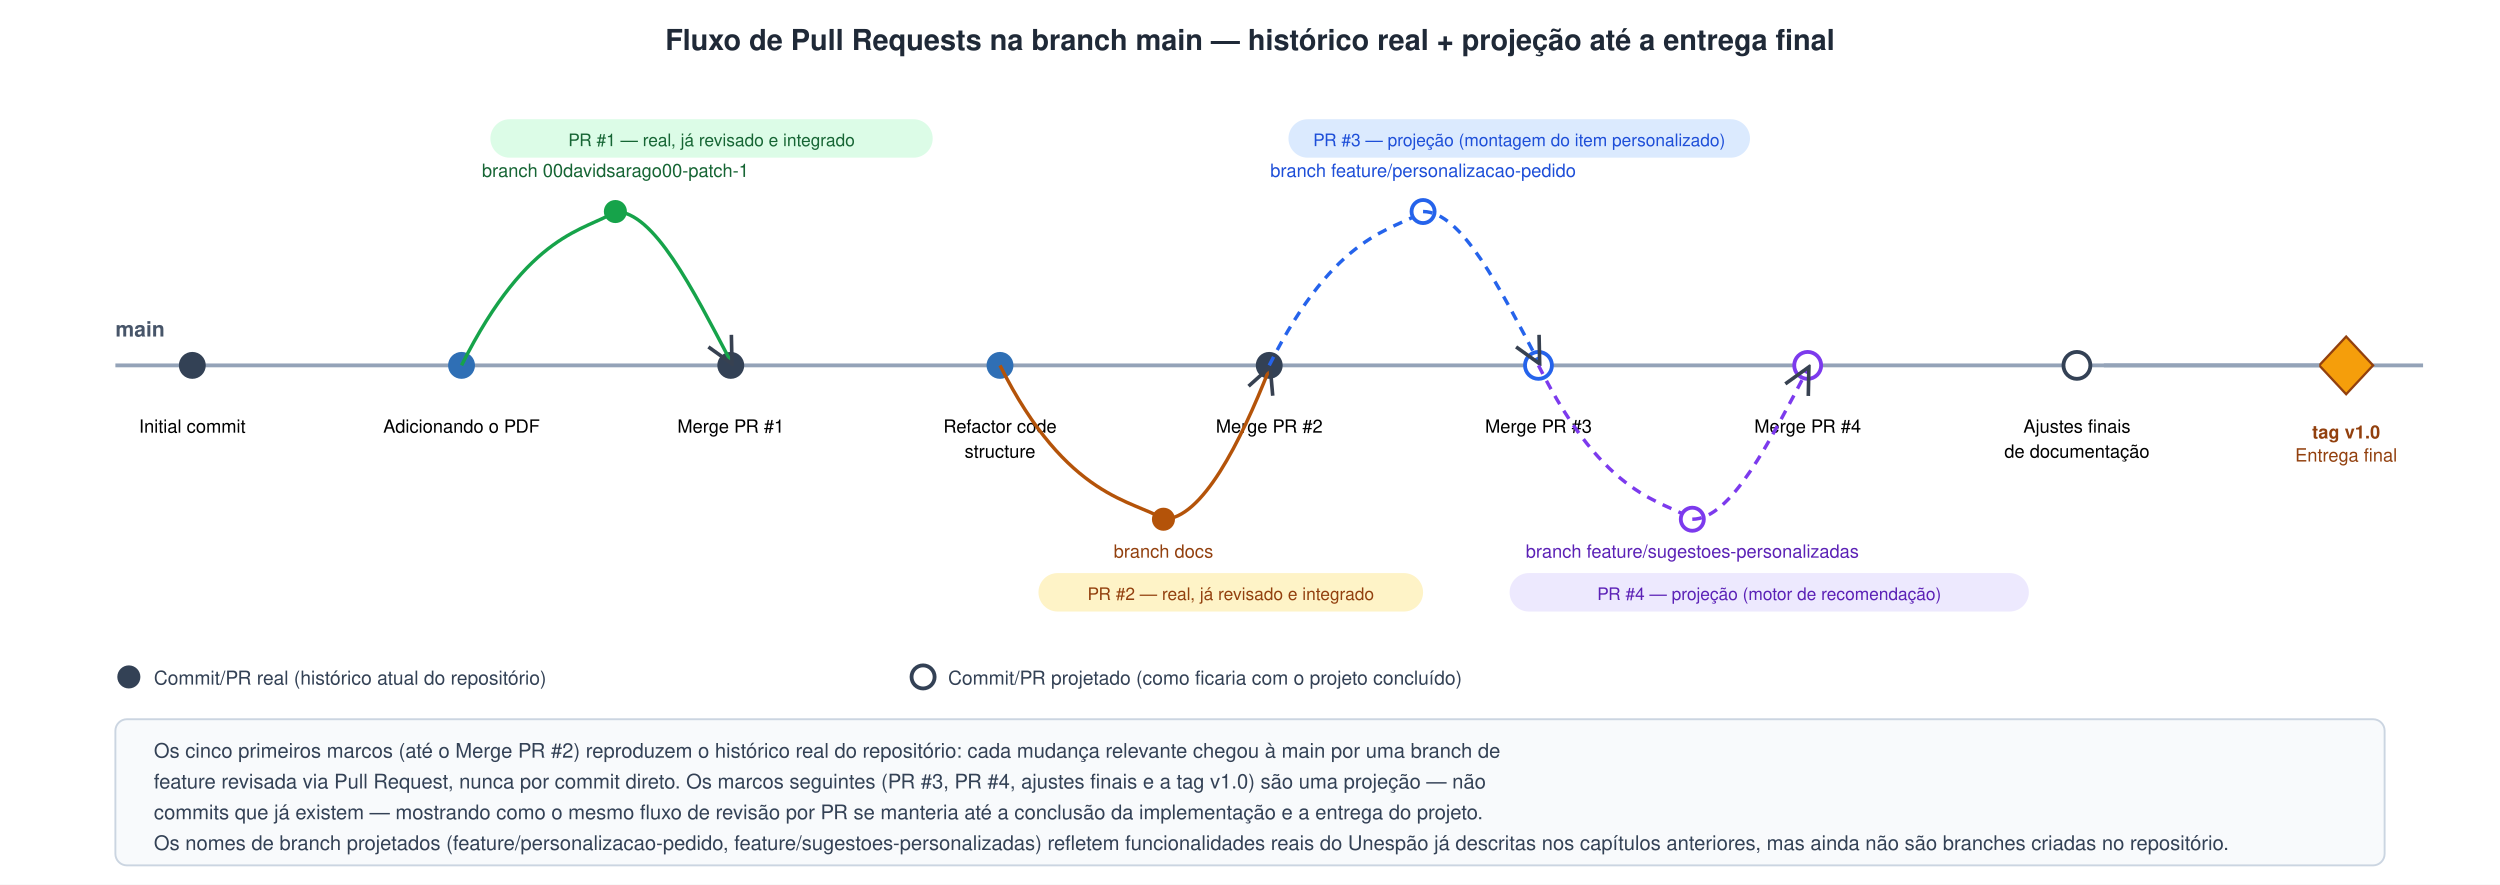
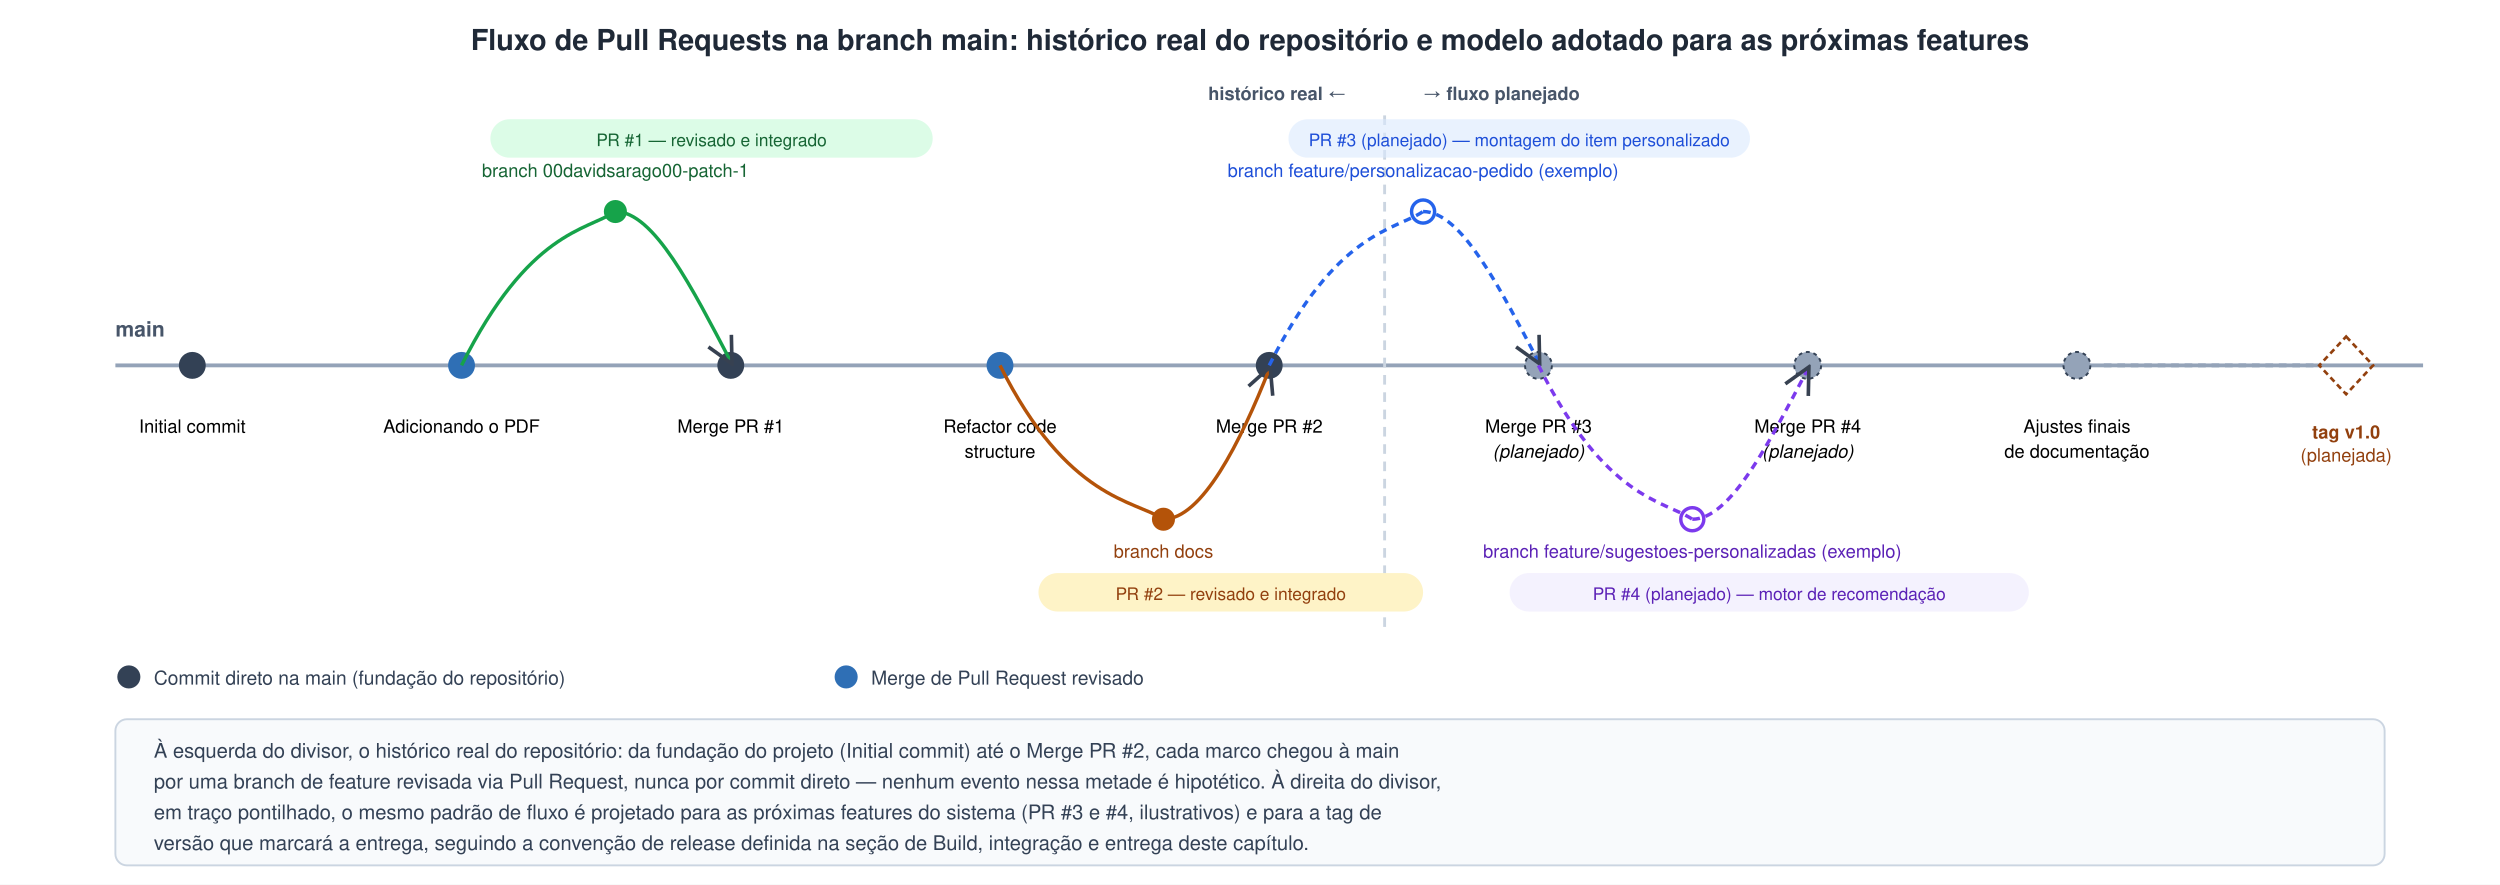
<svg xmlns="http://www.w3.org/2000/svg" viewBox="0 0 1300 460" font-family="Helvetica, Arial, sans-serif">
  <defs>
    <marker id="arrG" viewBox="0 0 12 12" refX="10" refY="6" markerWidth="9" markerHeight="9" orient="auto-start-reverse">
      <path d="M1,1 L11,6 L1,11" fill="none" stroke="#374151" stroke-width="1.4" />
    </marker>
  </defs>
  <rect x="0" y="0" width="1300" height="460" fill="#ffffff" />
-   <text x="650" y="26" text-anchor="middle" font-size="15" font-weight="bold" fill="#1f2937">Fluxo de Pull Requests na branch main — histórico real + projeção até a entrega final</text>
+   <text x="650" y="26" text-anchor="middle" font-size="15" font-weight="bold" fill="#1f2937">Fluxo de Pull Requests na branch main: histórico real do repositório e modelo adotado para as próximas features</text>
  <line x1="60" y1="190" x2="1260" y2="190" stroke="#94a3b8" stroke-width="2" />
  <text x="60" y="175" font-size="11" font-weight="bold" fill="#475569">main</text>
  <g font-size="9.5">
    <circle cx="100" cy="190" r="7" fill="#334155" />
    <text x="100" y="225" text-anchor="middle">Initial commit</text>
    <circle cx="240" cy="190" r="7" fill="#2f6fb5" />
    <text x="240" y="225" text-anchor="middle">Adicionando o PDF</text>
    <circle cx="380" cy="190" r="7" fill="#334155" />
    <text x="380" y="225" text-anchor="middle">Merge PR #1</text>
    <circle cx="520" cy="190" r="7" fill="#2f6fb5" />
    <text x="520" y="225" text-anchor="middle">Refactor code</text>
    <text x="520" y="238" text-anchor="middle">structure</text>
    <circle cx="660" cy="190" r="7" fill="#334155" />
    <text x="660" y="225" text-anchor="middle">Merge PR #2</text>
-     <circle cx="800" cy="190" r="7" fill="#ffffff" stroke="#2563eb" stroke-width="2" />
+     <circle cx="800" cy="190" r="7" fill="#94a3b8" stroke="#334155" stroke-width="1" stroke-dasharray="2,2" />
    <text x="800" y="225" text-anchor="middle">Merge PR #3</text>
-     <circle cx="940" cy="190" r="7" fill="#ffffff" stroke="#7c3aed" stroke-width="2" />
+     <text x="800" y="238" text-anchor="middle" font-style="italic">(planejado)</text>
+     <circle cx="940" cy="190" r="7" fill="#94a3b8" stroke="#334155" stroke-width="1" stroke-dasharray="2,2" />
    <text x="940" y="225" text-anchor="middle">Merge PR #4</text>
-     <circle cx="1080" cy="190" r="7" fill="#ffffff" stroke="#334155" stroke-width="2" />
+     <text x="940" y="238" text-anchor="middle" font-style="italic">(planejado)</text>
+     <circle cx="1080" cy="190" r="7" fill="#94a3b8" stroke="#334155" stroke-width="1" stroke-dasharray="2,2" />
    <text x="1080" y="225" text-anchor="middle">Ajustes finais</text>
    <text x="1080" y="238" text-anchor="middle">de documentação</text>
  </g>
+   <line x1="720" y1="60" x2="720" y2="330" stroke="#cbd5e1" stroke-width="1.5" stroke-dasharray="5,4" />
+   <text x="700" y="52" text-anchor="end" font-size="9.5" font-weight="bold" fill="#475569">histórico real ←</text>
+   <text x="740" y="52" text-anchor="start" font-size="9.5" font-weight="bold" fill="#475569">→ fluxo planejado</text>
  <g>
-     <path d="M1220,175 l14,15 l-14,15 l-14,-15 z" fill="#f59e0b" stroke="#92400e" stroke-width="1.2" />
+     <path d="M1220,175 l14,15 l-14,15 l-14,-15 z" fill="none" stroke="#92400e" stroke-width="1.4" stroke-dasharray="3,2" />
    <text x="1220" y="228" text-anchor="middle" font-size="9.5" font-weight="bold" fill="#92400e">tag v1.0</text>
-     <text x="1220" y="240" text-anchor="middle" font-size="9.5" fill="#92400e">Entrega final</text>
+     <text x="1220" y="240" text-anchor="middle" font-size="9.5" fill="#92400e">(planejada)</text>
  </g>
-   <line x1="1094" y1="190" x2="1206" y2="190" stroke="#94a3b8" stroke-width="2" />
+   <line x1="1094" y1="190" x2="1206" y2="190" stroke="#94a3b8" stroke-width="2" stroke-dasharray="4,3" />
  <path d="M240,190 C 275,120 305,120 320,110" stroke="#16a34a" stroke-width="1.8" fill="none" />
  <circle cx="320" cy="110" r="6" fill="#16a34a" />
  <path d="M320,110 C 340,110 360,150 380,188" stroke="#16a34a" stroke-width="1.8" fill="none" marker-end="url(#arrG)" />
  <text x="320" y="92" text-anchor="middle" font-size="9.5" fill="#166534">branch 00davidsarago00-patch-1</text>
  <rect x="255" y="62" width="230" height="20" rx="10" fill="#dcfce7" />
-   <text x="370" y="76" text-anchor="middle" font-size="9" fill="#166534">PR #1 — real, já revisado e integrado</text>
+   <text x="370" y="76" text-anchor="middle" font-size="9" fill="#166534">PR #1 — revisado e integrado</text>
  <path d="M520,190 C 555,260 590,260 605,270" stroke="#b45309" stroke-width="1.8" fill="none" />
  <circle cx="605" cy="270" r="6" fill="#b45309" />
  <path d="M605,270 C 625,270 645,230 660,192" stroke="#b45309" stroke-width="1.8" fill="none" marker-end="url(#arrG)" />
  <text x="605" y="290" text-anchor="middle" font-size="9.5" fill="#92400e">branch docs</text>
  <rect x="540" y="298" width="200" height="20" rx="10" fill="#fef3c7" />
-   <text x="640" y="312" text-anchor="middle" font-size="9" fill="#92400e">PR #2 — real, já revisado e integrado</text>
-   <path d="M660,190 C 695,120 725,120 740,110" stroke="#2563eb" stroke-width="1.8" stroke-dasharray="5,4" fill="none" />
-   <circle cx="740" cy="110" r="6" fill="#ffffff" stroke="#2563eb" stroke-width="2" />
-   <path d="M740,110 C 760,110 780,150 800,188" stroke="#2563eb" stroke-width="1.8" stroke-dasharray="5,4" fill="none" marker-end="url(#arrG)" />
-   <text x="740" y="92" text-anchor="middle" font-size="9.5" fill="#1d4ed8">branch feature/personalizacao-pedido</text>
-   <rect x="670" y="62" width="240" height="20" rx="10" fill="#dbeafe" />
-   <text x="790" y="76" text-anchor="middle" font-size="9" fill="#1d4ed8">PR #3 — projeção (montagem do item personalizado)</text>
-   <path d="M800,190 C 835,260 865,260 880,270" stroke="#7c3aed" stroke-width="1.8" stroke-dasharray="5,4" fill="none" />
-   <circle cx="880" cy="270" r="6" fill="#ffffff" stroke="#7c3aed" stroke-width="2" />
-   <path d="M880,270 C 900,270 920,230 940,192" stroke="#7c3aed" stroke-width="1.8" stroke-dasharray="5,4" fill="none" marker-end="url(#arrG)" />
-   <text x="880" y="290" text-anchor="middle" font-size="9.5" fill="#5b21b6">branch feature/sugestoes-personalizadas</text>
-   <rect x="785" y="298" width="270" height="20" rx="10" fill="#ede9fe" />
-   <text x="920" y="312" text-anchor="middle" font-size="9" fill="#5b21b6">PR #4 — projeção (motor de recomendação)</text>
+   <text x="640" y="312" text-anchor="middle" font-size="9" fill="#92400e">PR #2 — revisado e integrado</text>
+   <path d="M660,190 C 695,120 725,120 740,110" stroke="#2563eb" stroke-width="1.8" fill="none" stroke-dasharray="4,3" />
+   <circle cx="740" cy="110" r="6" fill="none" stroke="#2563eb" stroke-width="1.8" />
+   <path d="M740,110 C 760,110 780,150 800,188" stroke="#2563eb" stroke-width="1.8" fill="none" stroke-dasharray="4,3" marker-end="url(#arrG)" />
+   <text x="740" y="92" text-anchor="middle" font-size="9.5" fill="#1d4ed8">branch feature/personalizacao-pedido (exemplo)</text>
+   <rect x="670" y="62" width="240" height="20" rx="10" fill="#dbeafe" opacity="0.6" />
+   <text x="790" y="76" text-anchor="middle" font-size="9" fill="#1d4ed8">PR #3 (planejado) — montagem do item personalizado</text>
+   <path d="M800,190 C 835,260 865,260 880,270" stroke="#7c3aed" stroke-width="1.8" fill="none" stroke-dasharray="4,3" />
+   <circle cx="880" cy="270" r="6" fill="none" stroke="#7c3aed" stroke-width="1.8" />
+   <path d="M880,270 C 900,270 920,230 940,192" stroke="#7c3aed" stroke-width="1.8" fill="none" stroke-dasharray="4,3" marker-end="url(#arrG)" />
+   <text x="880" y="290" text-anchor="middle" font-size="9.5" fill="#5b21b6">branch feature/sugestoes-personalizadas (exemplo)</text>
+   <rect x="785" y="298" width="270" height="20" rx="10" fill="#ede9fe" opacity="0.6" />
+   <text x="920" y="312" text-anchor="middle" font-size="9" fill="#5b21b6">PR #4 (planejado) — motor de recomendação</text>
  <g transform="translate(60,352)" font-size="10">
    <circle cx="7" cy="0" r="6" fill="#334155" />
-     <text x="20" y="4" fill="#334155">Commit/PR real (histórico atual do repositório)</text>
-     <circle cx="420" cy="0" r="6" fill="#ffffff" stroke="#334155" stroke-width="2" />
-     <text x="433" y="4" fill="#334155">Commit/PR projetado (como ficaria com o projeto concluído)</text>
+     <text x="20" y="4" fill="#334155">Commit direto na main (fundação do repositório)</text>
+     <circle cx="380" cy="0" r="6" fill="#2f6fb5" />
+     <text x="393" y="4" fill="#334155">Merge de Pull Request revisado</text>
  </g>
  <rect x="60" y="374" width="1180" height="76" rx="6" fill="#f8fafc" stroke="#cbd5e1" />
-   <text x="80" y="394" font-size="10.5" fill="#334155">Os cinco primeiros marcos (até o Merge PR #2) reproduzem o histórico real do repositório: cada mudança relevante chegou à main por uma branch de</text>
-   <text x="80" y="410" font-size="10.5" fill="#334155">feature revisada via Pull Request, nunca por commit direto. Os marcos seguintes (PR #3, PR #4, ajustes finais e a tag v1.0) são uma projeção — não</text>
-   <text x="80" y="426" font-size="10.5" fill="#334155">commits que já existem — mostrando como o mesmo fluxo de revisão por PR se manteria até a conclusão da implementação e a entrega do projeto.</text>
-   <text x="80" y="442" font-size="10.5" fill="#334155">Os nomes de branch projetados (feature/personalizacao-pedido, feature/sugestoes-personalizadas) refletem funcionalidades reais do Unespão já descritas nos capítulos anteriores, mas ainda não são branches criadas no repositório.</text>
+   <text x="80" y="394" font-size="10.5" fill="#334155">À esquerda do divisor, o histórico real do repositório: da fundação do projeto (Initial commit) até o Merge PR #2, cada marco chegou à main</text>
+   <text x="80" y="410" font-size="10.5" fill="#334155">por uma branch de feature revisada via Pull Request, nunca por commit direto — nenhum evento nessa metade é hipotético. À direita do divisor,</text>
+   <text x="80" y="426" font-size="10.5" fill="#334155">em traço pontilhado, o mesmo padrão de fluxo é projetado para as próximas features do sistema (PR #3 e #4, ilustrativos) e para a tag de</text>
+   <text x="80" y="442" font-size="10.5" fill="#334155">versão que marcará a entrega, seguindo a convenção de release definida na seção de Build, integração e entrega deste capítulo.</text>
</svg>
